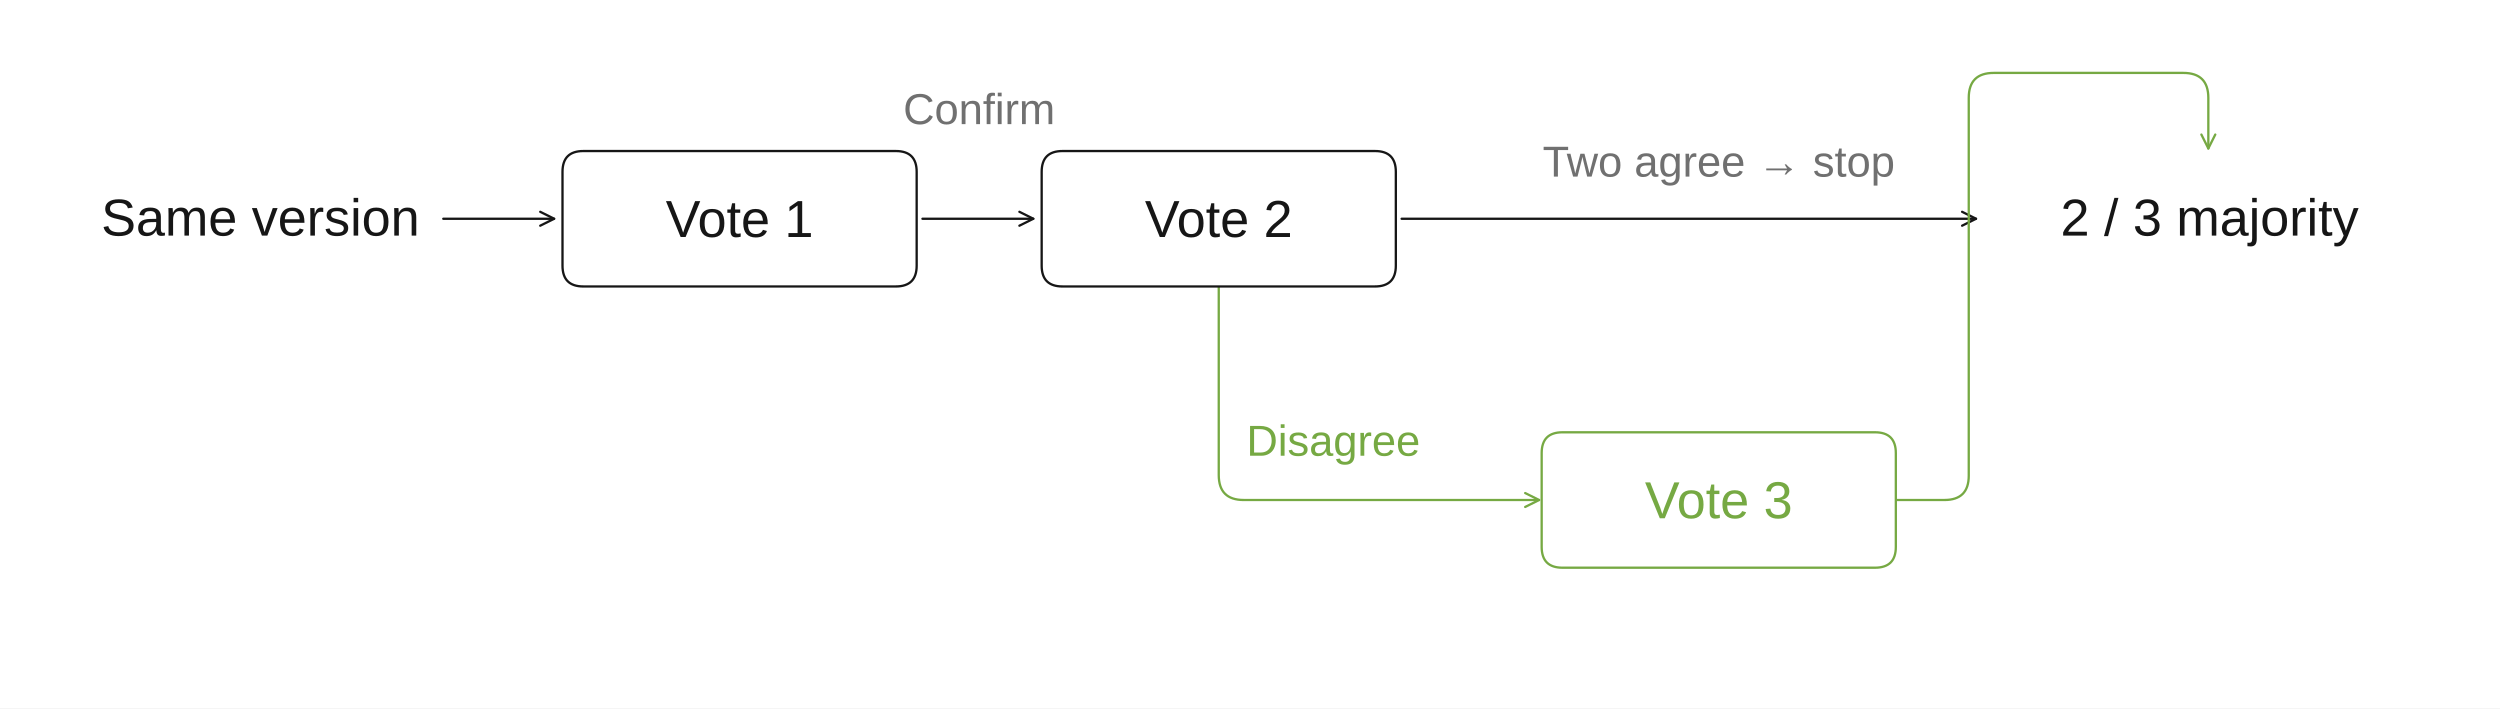
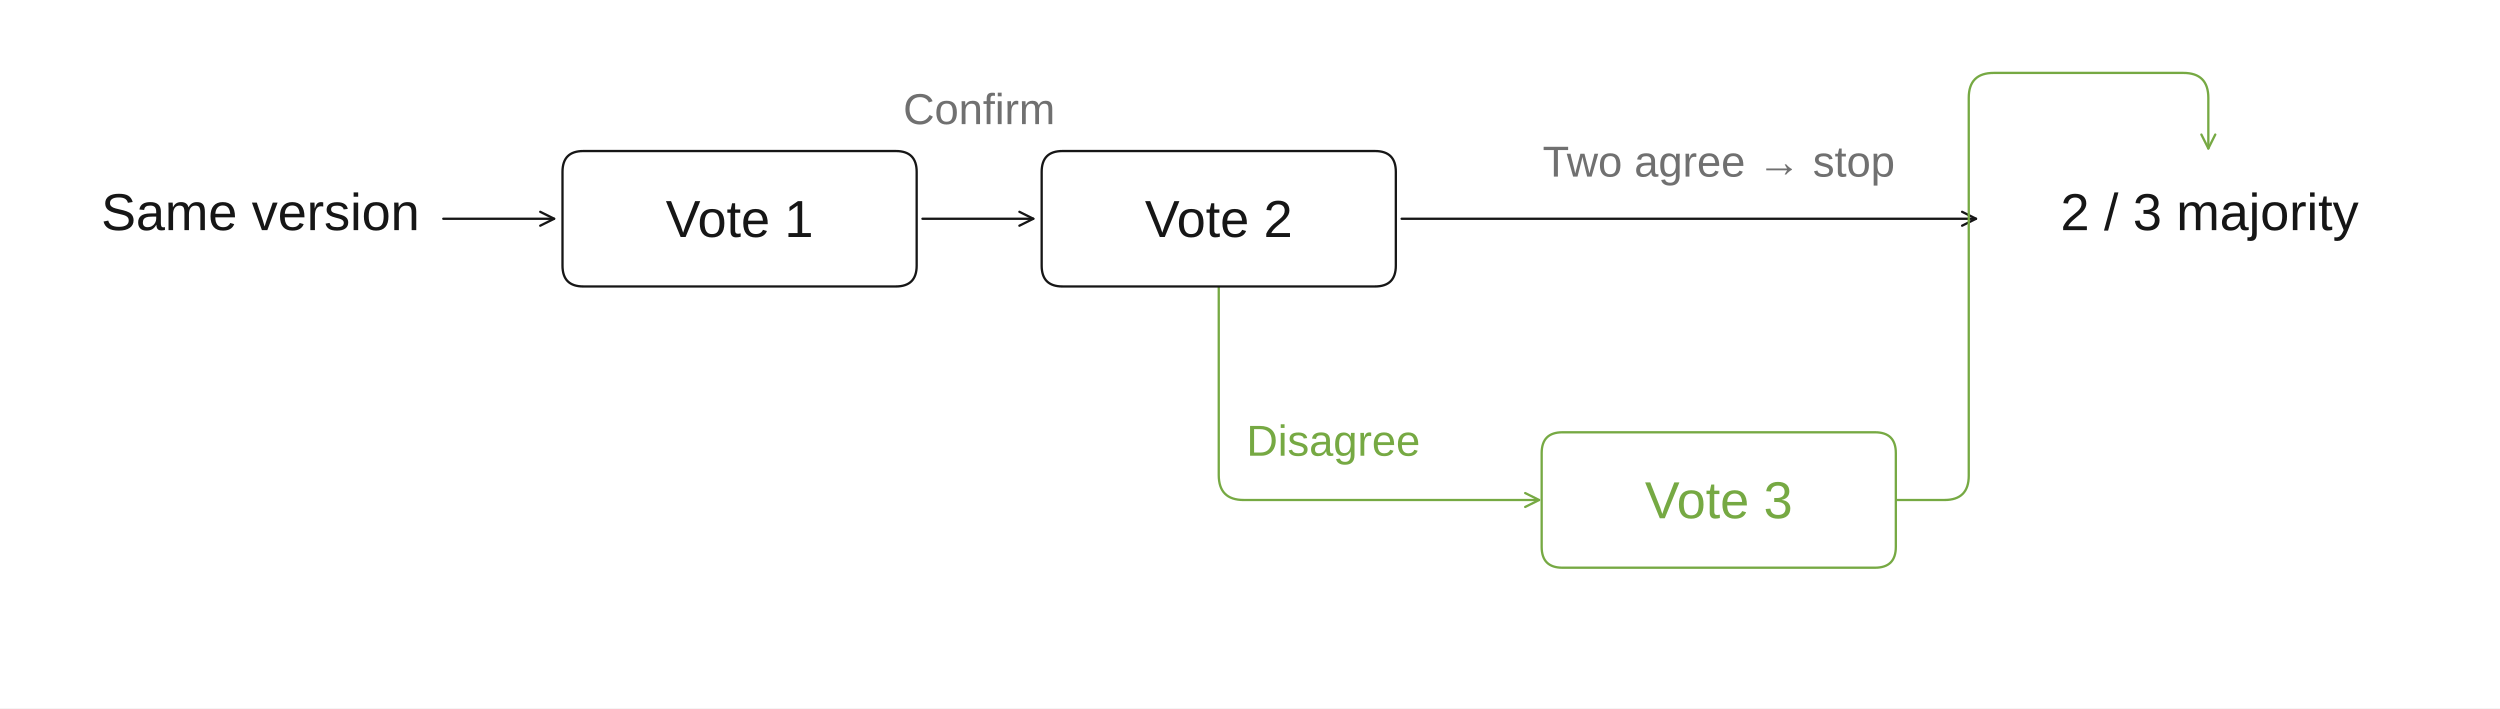
<svg xmlns="http://www.w3.org/2000/svg" width="864pt" height="244.8pt" viewBox="0 0 864 244.8" version="1.1" lang="en">
  <defs>
    <style type="text/css">*{stroke-linejoin: round; stroke-linecap: butt}</style>
  </defs>
  <g id="figure_1">
    <g id="patch_1">
      <path d="M 0 244.8  L 864 244.8  L 864 0  L 0 0  z " style="fill: #ffffff" />
    </g>
    <g id="axes_1">
      <g id="patch_2">
        <path d="M 153.201 75.6  Q 172.801 75.6 191.506 75.6  " clip-path="url(#p324c6b6d91)" style="fill: none; stroke: #161616; stroke-width: 0.8; stroke-linecap: round" />
        <path d="M 186.706 73.2  L 191.506 75.6  L 186.706 78  " clip-path="url(#p324c6b6d91)" style="fill: none; stroke: #161616; stroke-width: 0.8; stroke-linecap: round" />
      </g>
      <g id="patch_3">
        <path d="M 318.801 75.6  Q 338.401 75.6 357.106 75.6  " clip-path="url(#p324c6b6d91)" style="fill: none; stroke: #161616; stroke-width: 0.8; stroke-linecap: round" />
        <path d="M 352.306 73.2  L 357.106 75.6  L 352.306 78  " clip-path="url(#p324c6b6d91)" style="fill: none; stroke: #161616; stroke-width: 0.8; stroke-linecap: round" />
      </g>
      <g id="patch_4">
        <path d="M 484.402 75.6  Q 584.101 75.6 682.905 75.6  " clip-path="url(#p324c6b6d91)" style="fill: none; stroke: #161616; stroke-width: 0.8; stroke-linecap: round" />
        <path d="M 678.105 73.2  L 682.905 75.6  L 678.105 78  " clip-path="url(#p324c6b6d91)" style="fill: none; stroke: #161616; stroke-width: 0.8; stroke-linecap: round" />
      </g>
      <g id="patch_5">
        <path d="M 421.2 99  L 421.2 164.16  Q 421.2 172.8 429.84 172.8  L 513.6 172.8  Q 518.4 172.8 523.2 172.8  L 531.906 172.8  " clip-path="url(#p324c6b6d91)" style="fill: none; stroke: #76a943; stroke-width: 0.8; stroke-linecap: round" />
        <path d="M 527.106 170.4  L 531.906 172.8  L 527.106 175.2  " clip-path="url(#p324c6b6d91)" style="fill: none; stroke: #76a943; stroke-width: 0.8; stroke-linecap: round" />
      </g>
      <g id="patch_6">
        <path d="M 655.2 172.8  L 672 172.8  Q 680.4 172.8 680.4 164.4  L 680.4 33.84  Q 680.4 25.2 689.04 25.2  L 754.56 25.2  Q 763.2 25.2 763.2 33.84  L 763.2 51.306  " clip-path="url(#p324c6b6d91)" style="fill: none; stroke: #76a943; stroke-width: 0.8; stroke-linecap: round" />
        <path d="M 765.6 46.506  L 763.2 51.306  L 760.8 46.506  " clip-path="url(#p324c6b6d91)" style="fill: none; stroke: #76a943; stroke-width: 0.8; stroke-linecap: round" />
      </g>
      <g id="patch_7">
        <path d="M 201.6 52.2  L 309.6 52.2  Q 316.8 52.2 316.8 59.4  L 316.8 91.8  Q 316.8 99 309.6 99  L 201.6 99  Q 194.4 99 194.4 91.8  L 194.4 59.4  Q 194.4 52.2 201.6 52.2  z " clip-path="url(#p324c6b6d91)" style="fill: #ffffff; stroke: #161616; stroke-width: 0.8; stroke-linejoin: miter" />
      </g>
      <g id="patch_8">
        <path d="M 367.2 52.2  L 475.2 52.2  Q 482.4 52.2 482.4 59.4  L 482.4 91.8  Q 482.4 99 475.2 99  L 367.2 99  Q 360 99 360 91.8  L 360 59.4  Q 360 52.2 367.2 52.2  z " clip-path="url(#p324c6b6d91)" style="fill: #ffffff; stroke: #161616; stroke-width: 0.8; stroke-linejoin: miter" />
      </g>
      <g id="patch_9">
        <path d="M 540 149.4  L 648 149.4  Q 655.2 149.4 655.2 156.6  L 655.2 189  Q 655.2 196.2 648 196.2  L 540 196.2  Q 532.8 196.2 532.8 189  L 532.8 156.6  Q 532.8 149.4 540 149.4  z " clip-path="url(#p324c6b6d91)" style="fill: #ffffff; stroke: #76a943; stroke-width: 0.8; stroke-linejoin: miter" />
      </g>
      <g id="text_1">
-         <text x="90" y="81.433" font-size="18" font-family="Arial, PingFang SC, Hiragino Sans, Microsoft YaHei, sans-serif" fill="#161616" aria-label="Same version" data-type-role="primary" text-anchor="middle">
+         <text x="90" y="79.533" font-size="18" font-family="Arial, PingFang SC, Hiragino Sans, Microsoft YaHei, sans-serif" fill="#161616" aria-label="Same version" data-type-role="primary" text-anchor="middle">
          <tspan x="90" dy="0">Same version</tspan>
        </text>
      </g>
      <g id="text_2">
-         <text x="255.6" y="81.9" font-size="18" font-family="Arial, PingFang SC, Hiragino Sans, Microsoft YaHei, sans-serif" fill="#161616" aria-label="Vote 1" data-type-role="primary" text-anchor="middle">
+         <text x="255.6" y="81.9" font-size="18" font-family="Arial, PingFang SC, Hiragino Sans, Microsoft YaHei, sans-serif" fill="#161616" data-node-box="patch_7" aria-label="Vote 1" data-type-role="primary" text-anchor="middle">
          <tspan x="255.6" dy="0">Vote 1</tspan>
        </text>
      </g>
      <g id="text_3">
-         <text x="421.2" y="81.9" font-size="18" font-family="Arial, PingFang SC, Hiragino Sans, Microsoft YaHei, sans-serif" fill="#161616" aria-label="Vote 2" data-type-role="primary" text-anchor="middle">
+         <text x="421.2" y="81.9" font-size="18" font-family="Arial, PingFang SC, Hiragino Sans, Microsoft YaHei, sans-serif" fill="#161616" data-node-box="patch_8" aria-label="Vote 2" data-type-role="primary" text-anchor="middle">
          <tspan x="421.2" dy="0">Vote 2</tspan>
        </text>
      </g>
      <g id="text_4">
-         <text x="594" y="179.1" font-size="18" font-family="Arial, PingFang SC, Hiragino Sans, Microsoft YaHei, sans-serif" fill="#76a943" aria-label="Vote 3" data-type-role="primary" text-anchor="middle">
+         <text x="594" y="179.1" font-size="18" font-family="Arial, PingFang SC, Hiragino Sans, Microsoft YaHei, sans-serif" fill="#76a943" data-node-box="patch_9" aria-label="Vote 3" data-type-role="primary" text-anchor="middle">
          <tspan x="594" dy="0">Vote 3</tspan>
        </text>
      </g>
      <g id="text_5">
-         <text x="763.634" y="81.433" font-size="18" font-family="Arial, PingFang SC, Hiragino Sans, Microsoft YaHei, sans-serif" fill="#161616" aria-label="2 / 3 majority" data-type-role="primary" text-anchor="middle">
+         <text x="763.634" y="79.533" font-size="18" font-family="Arial, PingFang SC, Hiragino Sans, Microsoft YaHei, sans-serif" fill="#161616" aria-label="2 / 3 majority" data-type-role="primary" text-anchor="middle">
          <tspan x="763.634" dy="0">2 / 3 majority</tspan>
        </text>
      </g>
      <g id="text_6">
        <text x="338.4" y="42.9" font-size="15" font-family="Arial, PingFang SC, Hiragino Sans, Microsoft YaHei, sans-serif" fill="#707070" aria-label="Confirm" data-type-role="secondary" text-anchor="middle">
          <tspan x="338.4" dy="0">Confirm</tspan>
        </text>
      </g>
      <g id="text_7">
        <text x="594" y="61.043" font-size="15" font-family="Arial, PingFang SC, Hiragino Sans, Microsoft YaHei, sans-serif" fill="#707070" aria-label="Two agree → stop" data-type-role="secondary" text-anchor="middle">
          <tspan x="594" dy="0">Two agree → stop</tspan>
        </text>
      </g>
      <g id="text_8">
        <text x="460.8" y="157.511" font-size="15" font-family="Arial, PingFang SC, Hiragino Sans, Microsoft YaHei, sans-serif" fill="#76a943" aria-label="Disagree" data-type-role="secondary" text-anchor="middle">
          <tspan x="460.8" dy="0">Disagree</tspan>
        </text>
      </g>
    </g>
  </g>
  <defs>
    <clipPath id="p324c6b6d91">
      <rect x="0" y="0" width="864" height="244.8" />
    </clipPath>
  </defs>
</svg>
